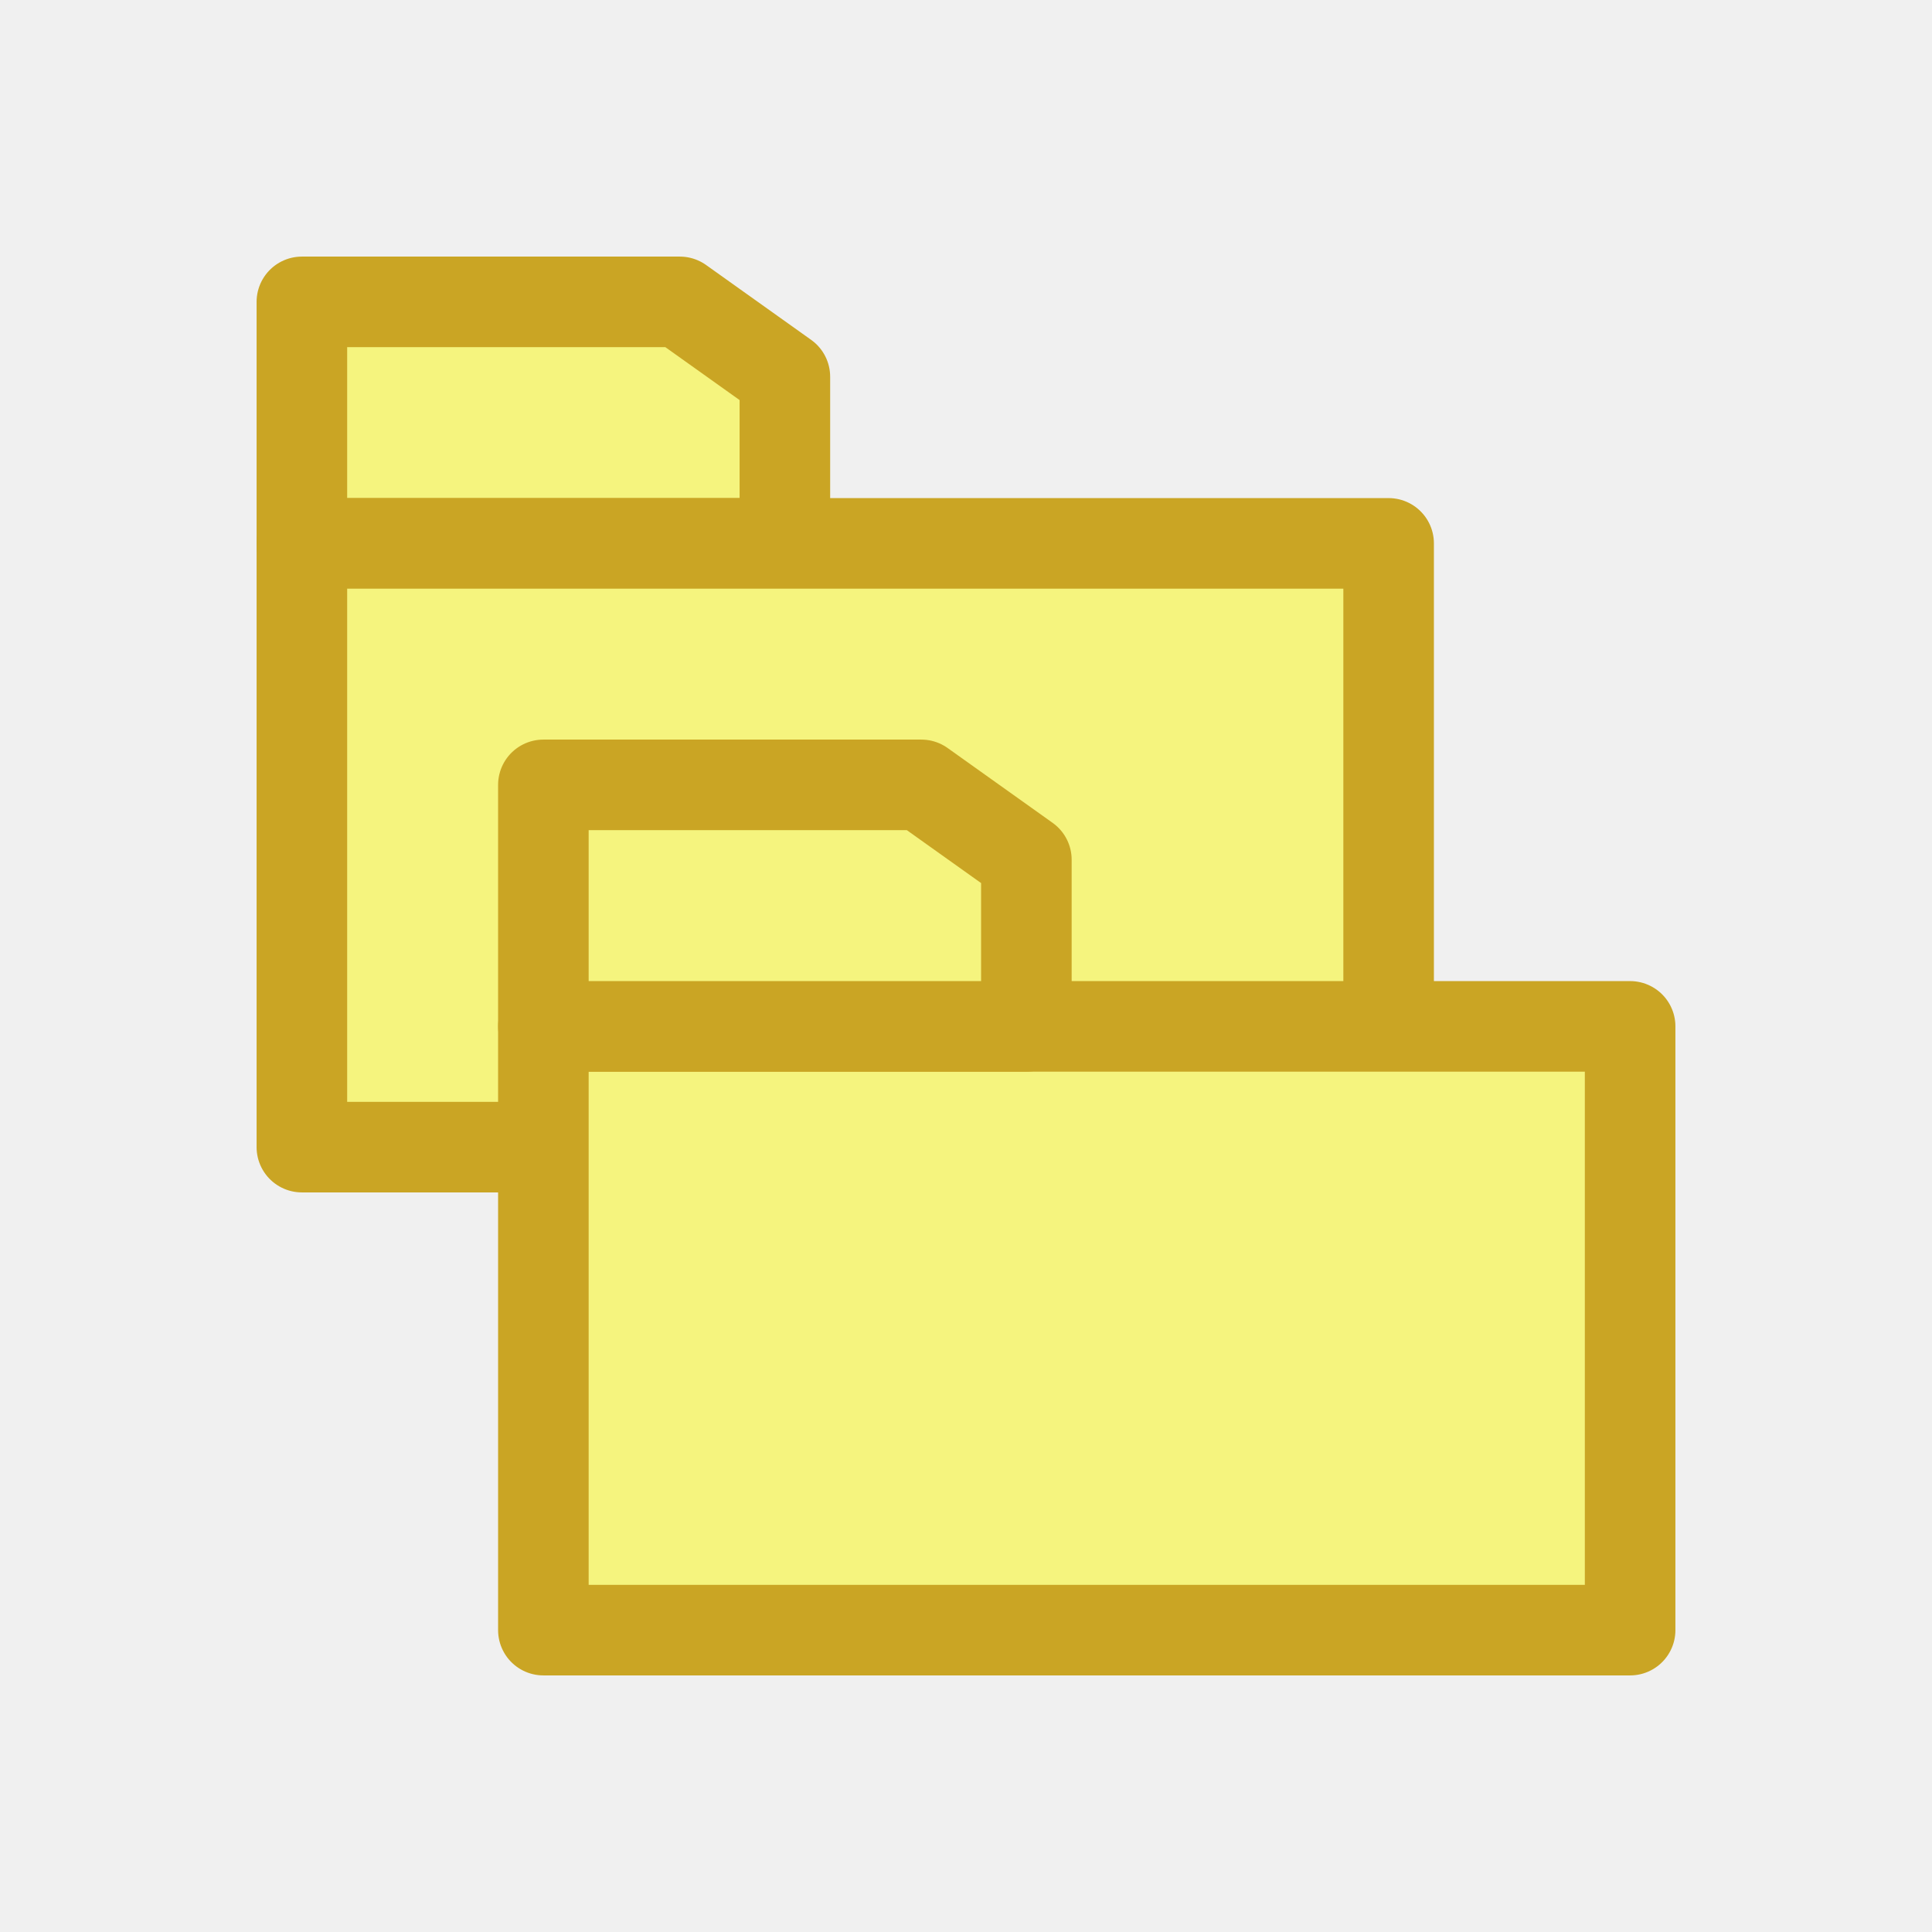
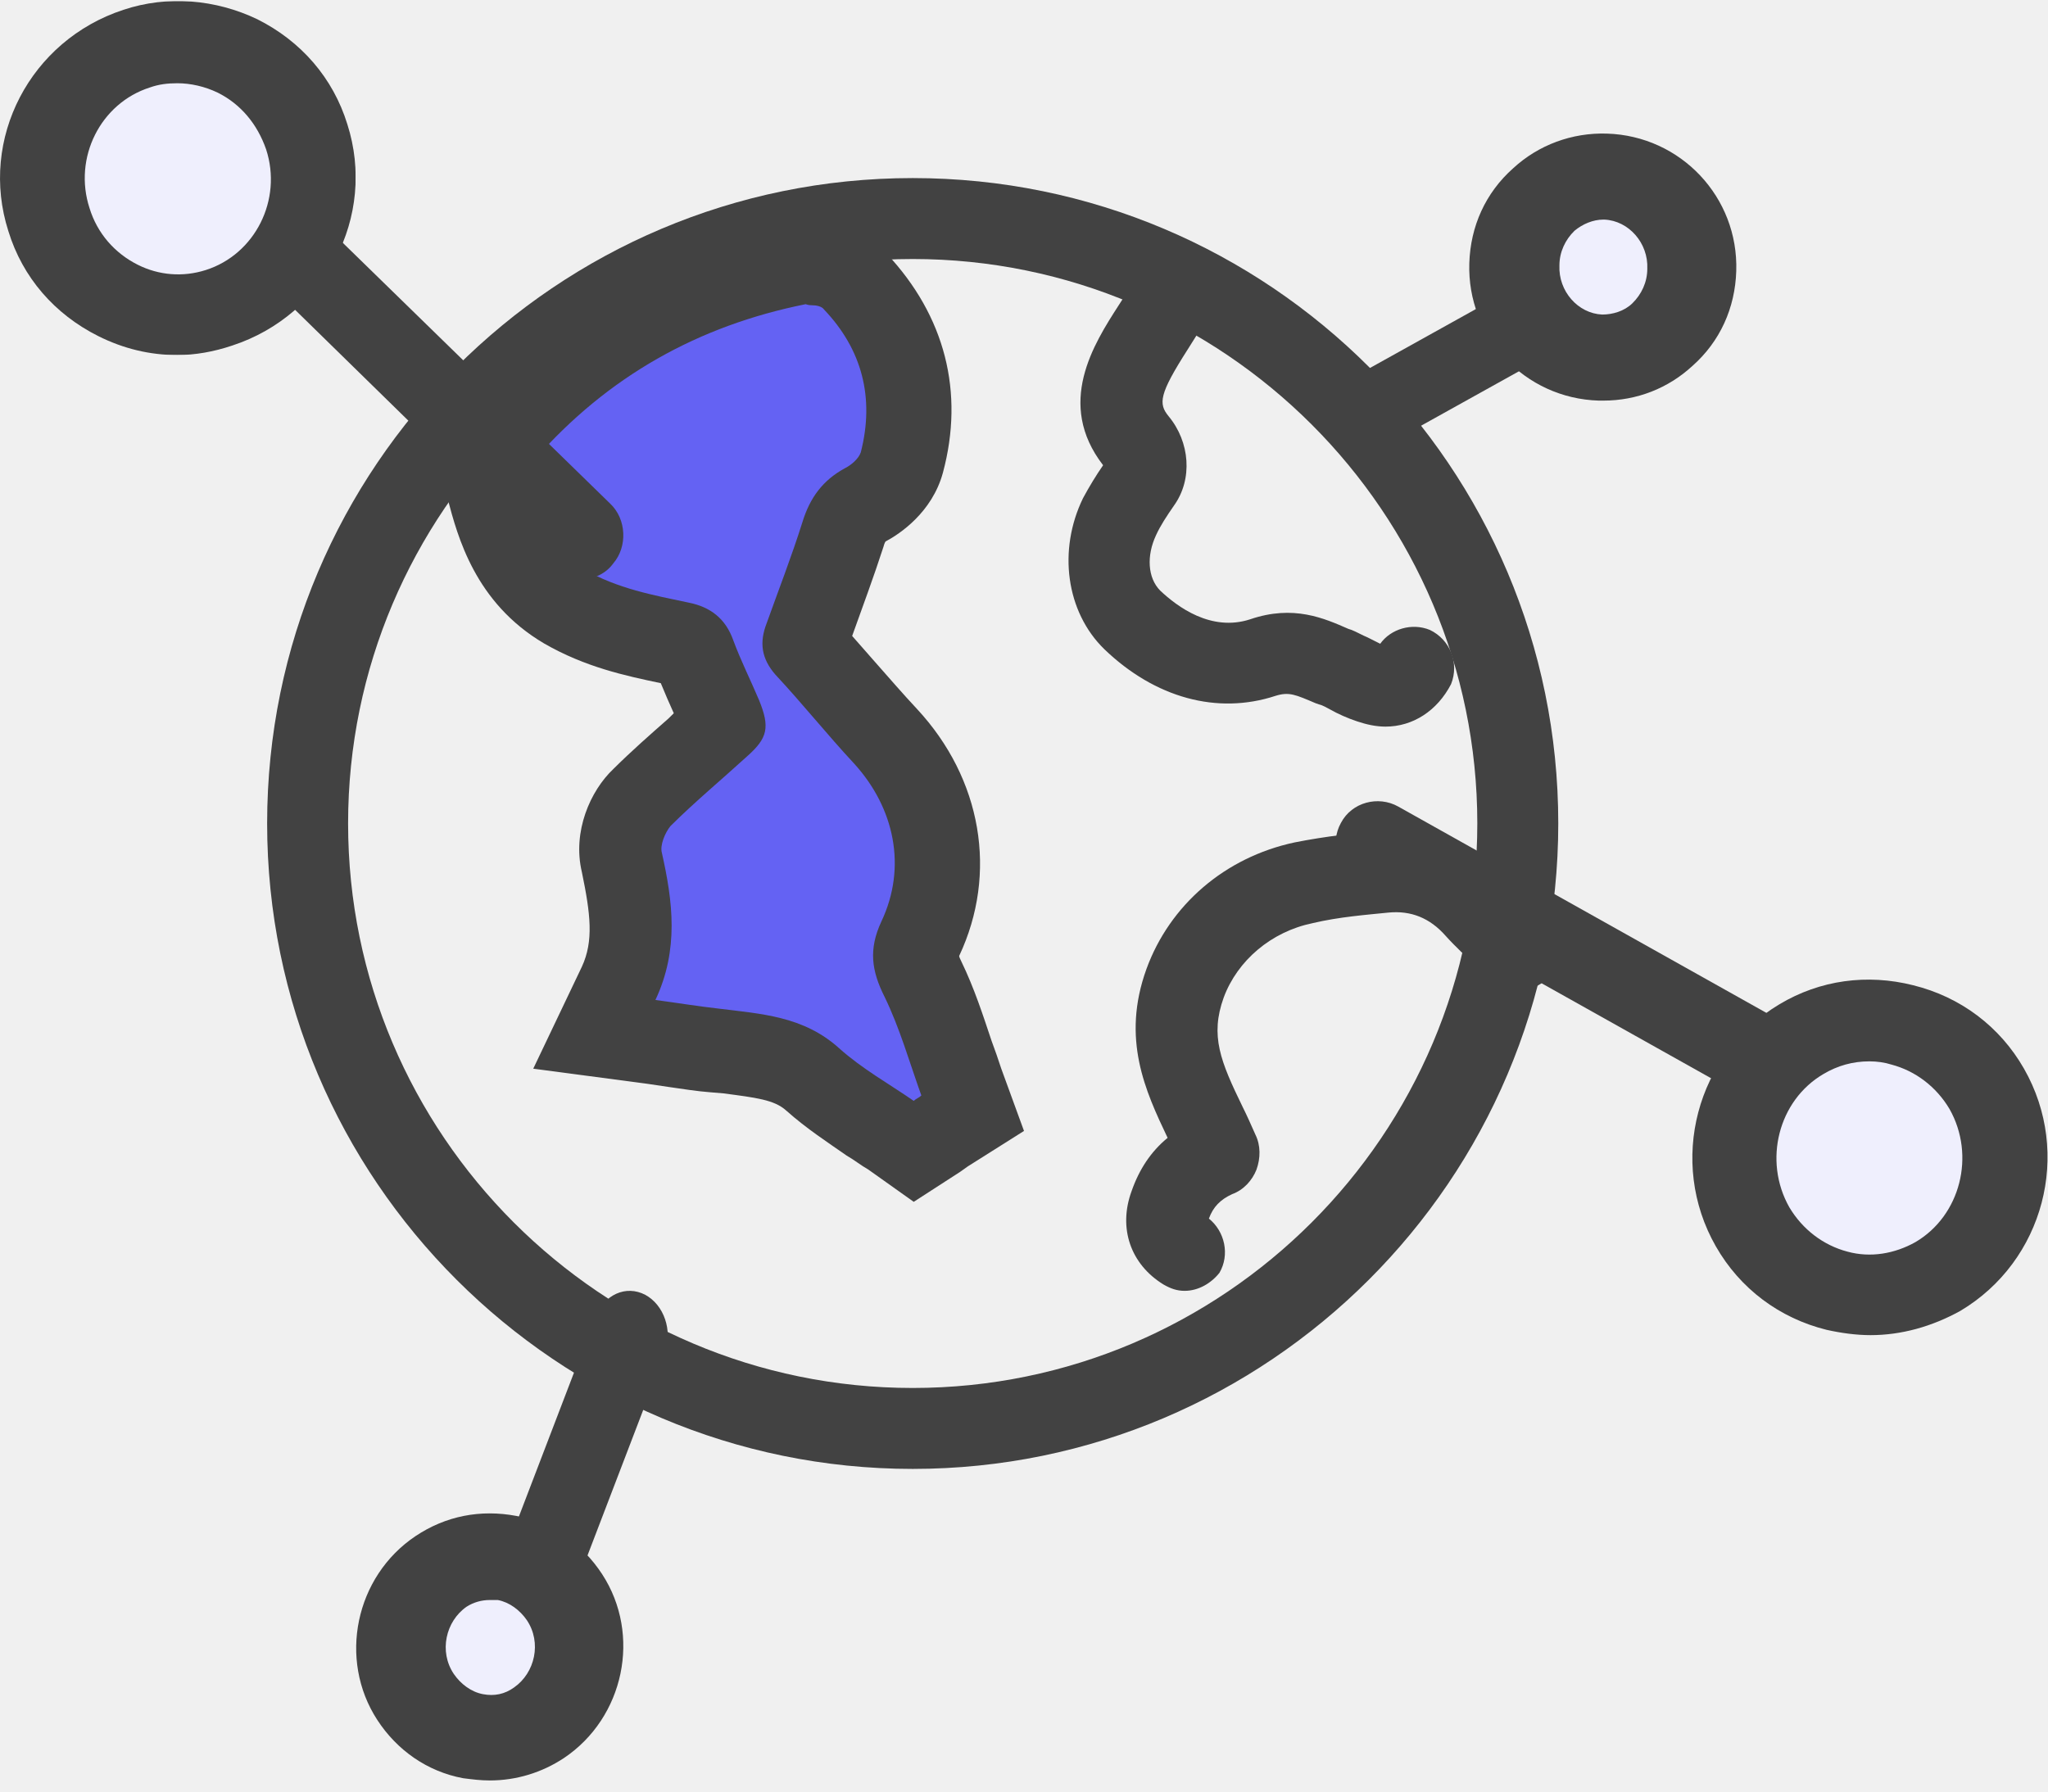
- <svg xmlns="http://www.w3.org/2000/svg" viewBox="0 0 16 16">
+ <svg xmlns="http://www.w3.org/2000/svg" xmlns:xlink="http://www.w3.org/1999/xlink" width="32px" height="28px" viewBox="0 0 32 28" version="1.1">
  <defs>
-     <style>.cls-1{fill:#f5f47e;stroke:#caa524;stroke-linecap:round;stroke-linejoin:round;stroke-width:0.75px;}</style>
+     <polygon id="path-1" points="0 0.016 5.557 0.016 5.557 5.549 0 5.549" />
  </defs>
-   <g id="_2" data-name="2">
-     <polygon class="cls-1" points="6.5 4.5 2.5 4.5 2.5 2.5 5.63 2.5 6.5 3.12 6.5 4.5" />
-     <rect class="cls-1" x="2.5" y="4.5" width="9" height="5" />
-     <rect class="cls-1" x="4.5" y="8.5" width="9" height="5" />
-     <polygon class="cls-1" points="8.5 8.5 4.5 8.5 4.5 6.5 7.63 6.5 8.5 7.12 8.5 8.5" />
+   <g id="页面-1" stroke="none" stroke-width="1" fill="none" fill-rule="evenodd">
+     <g id="图标" transform="translate(-531, -41)">
+       <g id="safety" transform="translate(531, 41)">
+         <path d="M14.261,22.957 C8.708,22.957 4.174,18.439 4.174,12.869 C4.174,7.3 8.692,2.783 14.261,2.783 C19.83,2.783 24.348,7.3 24.348,12.869 C24.348,18.439 19.814,22.957 14.261,22.957 Z M14.261,4.048 C9.398,4.048 5.439,8.007 5.439,12.869 C5.439,17.732 9.398,21.692 14.261,21.692 C19.124,21.692 23.083,17.732 23.083,12.869 C23.083,8.007 19.124,4.048 14.261,4.048 Z" id="Fill-1" fill="#424242" />
+         <path d="M21.648,11.356 C21.499,11.356 21.351,11.323 21.202,11.273 C21.053,11.223 20.905,11.157 20.789,11.091 C20.723,11.057 20.673,11.024 20.607,11.008 L20.558,10.991 C20.244,10.858 20.144,10.808 19.93,10.875 C19.021,11.174 18.046,10.908 17.253,10.144 C16.658,9.563 16.526,8.6 16.922,7.786 C17.021,7.603 17.121,7.437 17.236,7.271 C16.493,6.308 17.088,5.378 17.484,4.764 L17.666,4.481 C17.848,4.183 18.244,4.083 18.542,4.266 C18.839,4.448 18.938,4.847 18.756,5.146 L18.558,5.461 C18.112,6.159 18.096,6.308 18.261,6.507 C18.591,6.906 18.641,7.487 18.343,7.902 C18.228,8.068 18.129,8.218 18.062,8.367 C17.914,8.683 17.93,9.031 18.129,9.231 C18.393,9.48 18.922,9.878 19.533,9.679 C20.211,9.447 20.69,9.663 21.07,9.829 L21.119,9.845 C21.202,9.878 21.285,9.928 21.367,9.961 L21.566,10.061 C21.731,9.829 22.061,9.729 22.342,9.845 C22.656,9.995 22.805,10.36 22.673,10.692 C22.458,11.107 22.078,11.356 21.648,11.356 Z M18.509,20.174 C18.393,20.174 18.294,20.141 18.178,20.074 C17.666,19.759 17.468,19.194 17.682,18.613 C17.798,18.281 17.98,17.999 18.244,17.783 C17.897,17.052 17.517,16.238 17.914,15.142 C18.277,14.146 19.137,13.399 20.227,13.166 C20.723,13.067 21.202,13.017 21.582,12.984 C22.326,12.917 23.003,13.2 23.532,13.764 C23.664,13.914 23.796,14.046 23.945,14.179 L24.16,14.395 C24.408,14.644 24.408,15.043 24.176,15.292 C23.928,15.541 23.532,15.541 23.284,15.308 L23.069,15.109 C22.904,14.943 22.739,14.794 22.59,14.628 C22.342,14.345 22.045,14.229 21.698,14.262 C21.367,14.296 20.921,14.329 20.508,14.428 C19.864,14.561 19.335,15.01 19.12,15.591 C18.905,16.189 19.07,16.587 19.417,17.301 C19.484,17.434 19.55,17.584 19.616,17.733 C19.698,17.899 19.698,18.098 19.632,18.281 C19.566,18.447 19.434,18.596 19.252,18.663 C19.07,18.746 18.955,18.862 18.889,19.045 C19.137,19.244 19.219,19.609 19.054,19.892 C18.922,20.058 18.723,20.174 18.509,20.174 Z" id="Fill-2" fill="#424242" />
+         <path d="M14.022,17.884 C13.902,17.799 13.782,17.732 13.662,17.647 C13.372,17.461 13.064,17.259 12.773,17.005 C12.414,16.684 11.986,16.633 11.422,16.565 L11.234,16.549 C11.011,16.515 10.789,16.498 10.549,16.464 L9.335,16.312 L9.728,15.5 C10.002,14.926 9.951,14.368 9.78,13.59 C9.694,13.218 9.882,12.796 10.105,12.576 C10.378,12.305 10.669,12.052 10.943,11.798 C11.063,11.68 11.199,11.578 11.319,11.46 L11.37,11.409 C11.37,11.392 11.353,11.359 11.336,11.325 C11.285,11.223 11.251,11.122 11.199,11.004 C11.097,10.784 11.011,10.564 10.926,10.344 C10.891,10.243 10.857,10.192 10.703,10.158 L10.532,10.125 C10.002,10.006 9.438,9.888 8.89,9.584 C8.018,9.093 7.796,8.231 7.676,7.724 C7.573,7.335 7.83,6.997 7.949,6.862 C9.164,5.476 10.737,4.58 12.585,4.191 C12.653,4.174 12.722,4.174 12.79,4.174 C13.064,4.174 13.32,4.275 13.474,4.444 C14.227,5.256 14.483,6.236 14.21,7.284 C14.107,7.656 13.782,7.876 13.628,7.944 C13.44,8.045 13.337,8.18 13.269,8.417 C13.098,8.958 12.91,9.482 12.687,10.04 C12.653,10.108 12.653,10.141 12.653,10.141 C12.653,10.141 12.653,10.158 12.687,10.175 C12.875,10.395 13.081,10.615 13.269,10.818 C13.491,11.071 13.714,11.325 13.936,11.562 C14.774,12.474 14.997,13.692 14.483,14.757 C14.381,14.959 14.381,15.078 14.535,15.382 C14.723,15.771 14.86,16.16 14.979,16.549 L15.133,17.005 L15.304,17.495 L14.364,18.087 L14.022,17.884 Z" id="Fill-3" fill="#6462F3" />
+         <path d="M12.673,4.77 C12.757,4.77 12.842,4.787 12.876,4.838 C13.467,5.458 13.669,6.214 13.45,7.069 C13.416,7.17 13.298,7.271 13.196,7.321 C12.859,7.506 12.656,7.774 12.538,8.16 C12.369,8.697 12.166,9.217 11.98,9.738 C11.862,10.04 11.896,10.291 12.115,10.543 C12.538,10.996 12.926,11.483 13.348,11.936 C13.973,12.624 14.176,13.547 13.771,14.403 C13.568,14.839 13.619,15.175 13.821,15.578 C14.058,16.064 14.21,16.601 14.396,17.121 C14.362,17.155 14.311,17.172 14.277,17.205 C13.889,16.937 13.467,16.702 13.112,16.383 C12.555,15.88 11.896,15.846 11.22,15.762 C10.916,15.728 10.612,15.678 10.241,15.628 C10.612,14.839 10.511,14.084 10.342,13.329 C10.308,13.211 10.393,13.01 10.477,12.909 C10.866,12.523 11.271,12.188 11.676,11.818 C11.997,11.533 12.031,11.365 11.862,10.946 C11.727,10.627 11.575,10.325 11.457,10.006 C11.339,9.671 11.102,9.486 10.764,9.419 C10.207,9.301 9.65,9.201 9.126,8.899 C8.552,8.563 8.366,8.026 8.231,7.455 C8.214,7.388 8.281,7.254 8.349,7.187 C9.498,5.878 10.916,5.089 12.588,4.754 C12.639,4.77 12.656,4.77 12.673,4.77 L12.673,4.77 Z M12.673,3.478 C12.555,3.478 12.453,3.495 12.352,3.512 C10.393,3.915 8.721,4.871 7.403,6.365 C7.015,6.801 6.88,7.321 6.998,7.808 C7.15,8.378 7.42,9.419 8.501,10.056 C9.143,10.426 9.768,10.56 10.325,10.677 C10.393,10.845 10.46,10.996 10.528,11.147 L10.443,11.231 C10.156,11.483 9.869,11.735 9.582,12.02 C9.227,12.356 8.94,12.993 9.092,13.631 C9.227,14.285 9.278,14.705 9.092,15.108 L8.332,16.702 L10.106,16.937 L10.443,16.987 C10.68,17.021 10.882,17.054 11.102,17.071 L11.305,17.088 C11.811,17.155 12.099,17.188 12.284,17.356 C12.605,17.642 12.943,17.86 13.23,18.061 C13.348,18.128 13.45,18.212 13.568,18.279 L14.277,18.783 L15.004,18.313 L15.122,18.229 L16,17.675 L15.645,16.702 C15.595,16.551 15.544,16.4 15.493,16.266 C15.358,15.863 15.223,15.443 15.02,15.024 C15.004,14.99 14.987,14.957 14.987,14.94 C15.595,13.648 15.341,12.171 14.328,11.08 C14.108,10.845 13.906,10.61 13.669,10.342 L13.315,9.939 C13.483,9.469 13.652,9.016 13.804,8.546 C13.821,8.479 13.838,8.462 13.838,8.462 C14.058,8.345 14.564,8.009 14.733,7.388 C15.071,6.13 14.767,4.938 13.855,3.965 C13.551,3.646 13.129,3.478 12.673,3.478 Z" id="Fill-4" fill="#424242" />
+         <line x1="9.043" y1="9.043" x2="3.478" y2="4.174" id="Fill-5" fill="#EFEFFD" />
+         <path d="M9.139,9.043 C8.997,9.043 8.854,8.992 8.727,8.871 L3.681,3.932 C3.427,3.691 3.412,3.261 3.634,3.003 C3.856,2.728 4.253,2.71 4.491,2.951 L9.536,7.873 C9.79,8.114 9.806,8.544 9.584,8.803 C9.473,8.957 9.298,9.043 9.139,9.043 Z" id="Fill-6" fill="#424242" />
+         <g id="编组">
+           <mask id="mask-2" fill="white">
+             <use xlink:href="#path-1" />
+           </mask>
+           <g id="Clip-8" />
+           <path d="M0.662,2.793 C0.662,3.971 1.606,4.925 2.77,4.925 C3.934,4.925 4.878,3.971 4.878,2.793 C4.878,1.616 3.934,0.661 2.77,0.661 C1.606,0.661 0.662,1.616 0.662,2.793 Z" id="Fill-7" fill="#EFEFFD" mask="url(#mask-2)" />
+           <path d="M2.77,5.549 C2.342,5.549 1.93,5.45 1.536,5.253 C0.85,4.909 0.353,4.335 0.131,3.613 C-0.332,2.17 0.473,0.629 1.93,0.153 C2.616,-0.076 3.37,-0.011 4.021,0.301 C4.707,0.645 5.204,1.219 5.427,1.941 C5.889,3.384 5.084,4.925 3.627,5.401 C3.336,5.499 3.044,5.549 2.77,5.549 Z M2.77,1.301 C2.616,1.301 2.479,1.318 2.342,1.367 C1.57,1.613 1.142,2.465 1.399,3.253 C1.519,3.646 1.793,3.958 2.153,4.138 C2.479,4.302 2.856,4.335 3.216,4.22 C3.987,3.974 4.415,3.121 4.158,2.334 C4.021,1.941 3.764,1.629 3.404,1.449 C3.199,1.35 2.976,1.301 2.77,1.301 Z" id="Fill-9" fill="#424242" mask="url(#mask-2)" />
+         </g>
+         <line x1="21.565" y1="13.913" x2="27.826" y2="17.391" id="Fill-10" fill="#EFEFFD" />
+         <path d="M27.873,17.391 C27.77,17.391 27.65,17.357 27.547,17.306 L21.209,13.754 C20.883,13.582 20.78,13.17 20.952,12.861 C21.123,12.535 21.536,12.432 21.845,12.604 L28.182,16.156 C28.508,16.327 28.611,16.739 28.44,17.048 C28.336,17.271 28.113,17.391 27.873,17.391 Z" id="Fill-11" fill="#424242" />
+         <g id="编组" transform="translate(26.43478, 15.30435)">
+           <path d="M0.666,2.786 C0.666,3.972 1.61,4.934 2.774,4.934 C3.939,4.934 4.883,3.972 4.883,2.786 C4.883,1.601 3.939,0.639 2.774,0.639 C1.61,0.639 0.666,1.601 0.666,2.786 Z" id="Fill-12" fill="#EFEFFD" />
+           <path d="M2.792,5.562 C2.569,5.562 2.329,5.529 2.106,5.479 C1.369,5.297 0.752,4.835 0.375,4.174 C-0.379,2.853 0.067,1.168 1.369,0.391 C2.003,0.011 2.74,-0.088 3.46,0.094 C4.197,0.276 4.814,0.738 5.191,1.399 C5.945,2.72 5.5,4.405 4.197,5.182 C3.751,5.429 3.272,5.562 2.792,5.562 Z M2.774,1.283 C2.517,1.283 2.278,1.349 2.055,1.482 C1.352,1.894 1.112,2.836 1.523,3.563 C1.729,3.91 2.055,4.158 2.432,4.257 C2.792,4.356 3.169,4.29 3.494,4.108 C4.197,3.695 4.437,2.753 4.026,2.027 C3.82,1.68 3.494,1.432 3.117,1.333 C3.014,1.3 2.894,1.283 2.774,1.283 Z" id="Fill-14" fill="#424242" />
+         </g>
+         <line x1="21.565" y1="6.957" x2="24.348" y2="4.87" id="Fill-15" fill="#EFEFFD" />
+         <path d="M21.495,6.957 C21.284,6.957 21.073,6.852 20.959,6.673 C20.781,6.404 20.878,6.046 21.17,5.882 L24.093,4.256 C24.385,4.092 24.775,4.182 24.954,4.45 C25.132,4.719 25.035,5.077 24.743,5.241 L21.82,6.867 C21.722,6.927 21.609,6.957 21.495,6.957 Z" id="Fill-16" fill="#424242" />
+         <path d="M24.348,4.174 C24.348,4.671 24.613,5.13 25.044,5.379 C25.474,5.627 26.004,5.627 26.435,5.379 C26.865,5.13 27.13,4.671 27.13,4.174 C27.13,3.677 26.865,3.218 26.435,2.969 C26.004,2.72 25.474,2.72 25.044,2.969 C24.613,3.218 24.348,3.677 24.348,4.174 Z" id="Fill-17" fill="#EFEFFD" />
+         <path d="M25.052,6.261 L24.98,6.261 C23.824,6.226 22.921,5.266 22.958,4.113 C22.976,3.537 23.21,3.014 23.644,2.629 C24.041,2.263 24.565,2.071 25.107,2.088 C26.263,2.123 27.166,3.083 27.129,4.236 C27.111,4.812 26.877,5.336 26.443,5.72 C26.064,6.069 25.576,6.261 25.052,6.261 Z M25.052,3.432 C24.89,3.432 24.727,3.502 24.601,3.607 C24.457,3.747 24.366,3.939 24.366,4.148 C24.348,4.55 24.655,4.899 25.034,4.916 C25.197,4.916 25.378,4.864 25.504,4.742 C25.648,4.602 25.739,4.41 25.739,4.201 C25.757,3.799 25.45,3.45 25.07,3.432 L25.052,3.432 Z" id="Fill-18" fill="#424242" />
+         <line x1="9.739" y1="20.87" x2="7.652" y2="25.043" id="Fill-19" fill="#EFEFFD" />
+         <path d="M8.248,25.739 C8.171,25.739 8.079,25.721 8.003,25.685 C7.712,25.525 7.575,25.132 7.697,24.774 L9.304,20.576 C9.441,20.237 9.778,20.076 10.084,20.237 C10.375,20.397 10.512,20.79 10.39,21.148 L8.783,25.346 C8.676,25.578 8.462,25.739 8.248,25.739 Z" id="Fill-20" fill="#424242" />
+         <path d="M6.261,25.739 C6.261,26.508 6.884,27.13 7.652,27.13 C8.421,27.13 9.043,26.508 9.043,25.739 C9.043,24.971 8.421,24.348 7.652,24.348 C6.884,24.348 6.261,24.971 6.261,25.739 Z" id="Fill-21" fill="#EFEFFD" />
+         <path d="M7.652,27.826 C7.507,27.826 7.381,27.809 7.236,27.791 C6.674,27.686 6.203,27.353 5.895,26.88 C5.28,25.934 5.551,24.638 6.493,24.007 C6.964,23.692 7.507,23.586 8.069,23.692 C8.63,23.797 9.101,24.13 9.409,24.603 C10.025,25.549 9.753,26.845 8.811,27.476 C8.467,27.703 8.069,27.826 7.652,27.826 Z M7.652,25.006 C7.525,25.006 7.399,25.041 7.29,25.111 C6.964,25.338 6.855,25.811 7.091,26.162 C7.199,26.319 7.362,26.442 7.544,26.477 C7.725,26.512 7.888,26.477 8.033,26.372 C8.359,26.144 8.467,25.671 8.232,25.321 C8.123,25.163 7.96,25.041 7.779,25.006 L7.652,25.006 Z" id="Fill-22" fill="#424242" />
+       </g>
+     </g>
  </g>
</svg>
